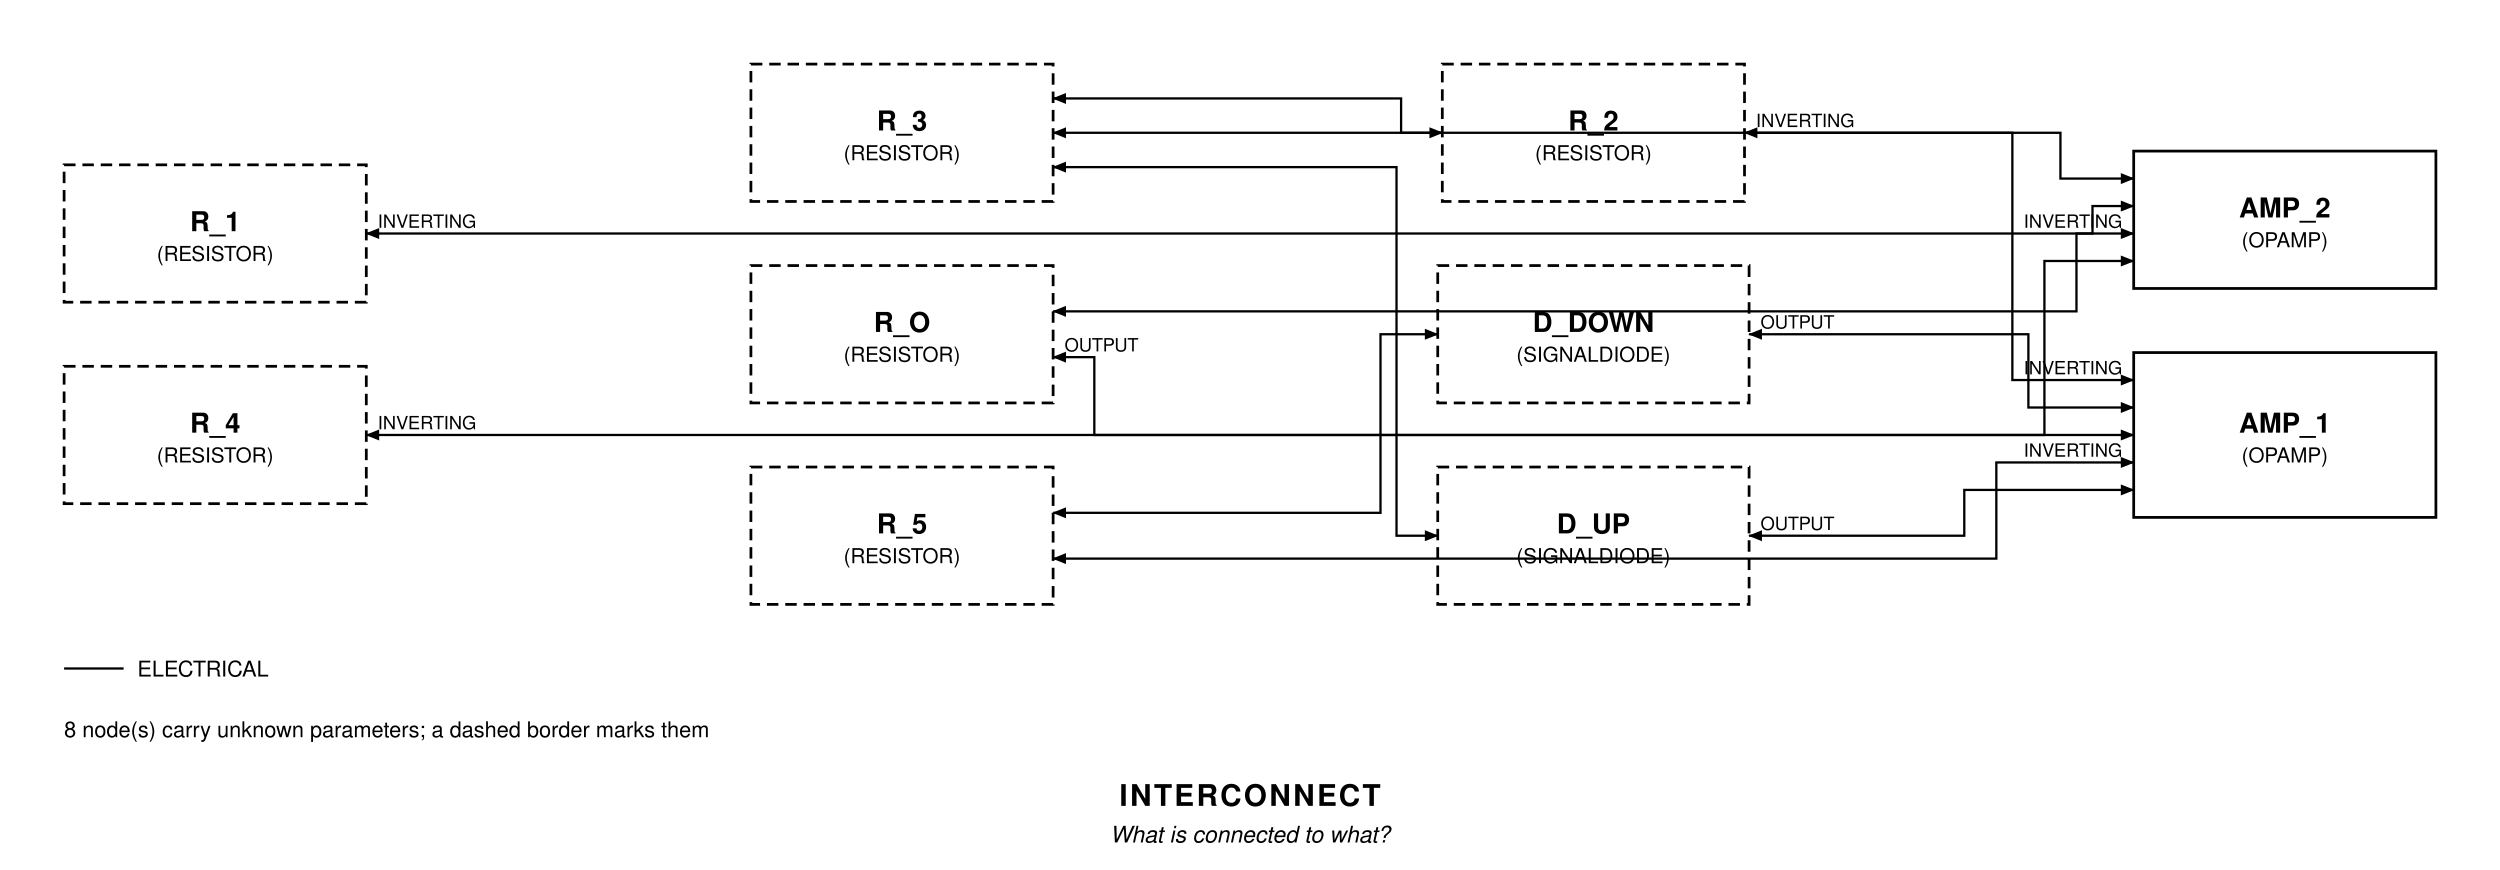
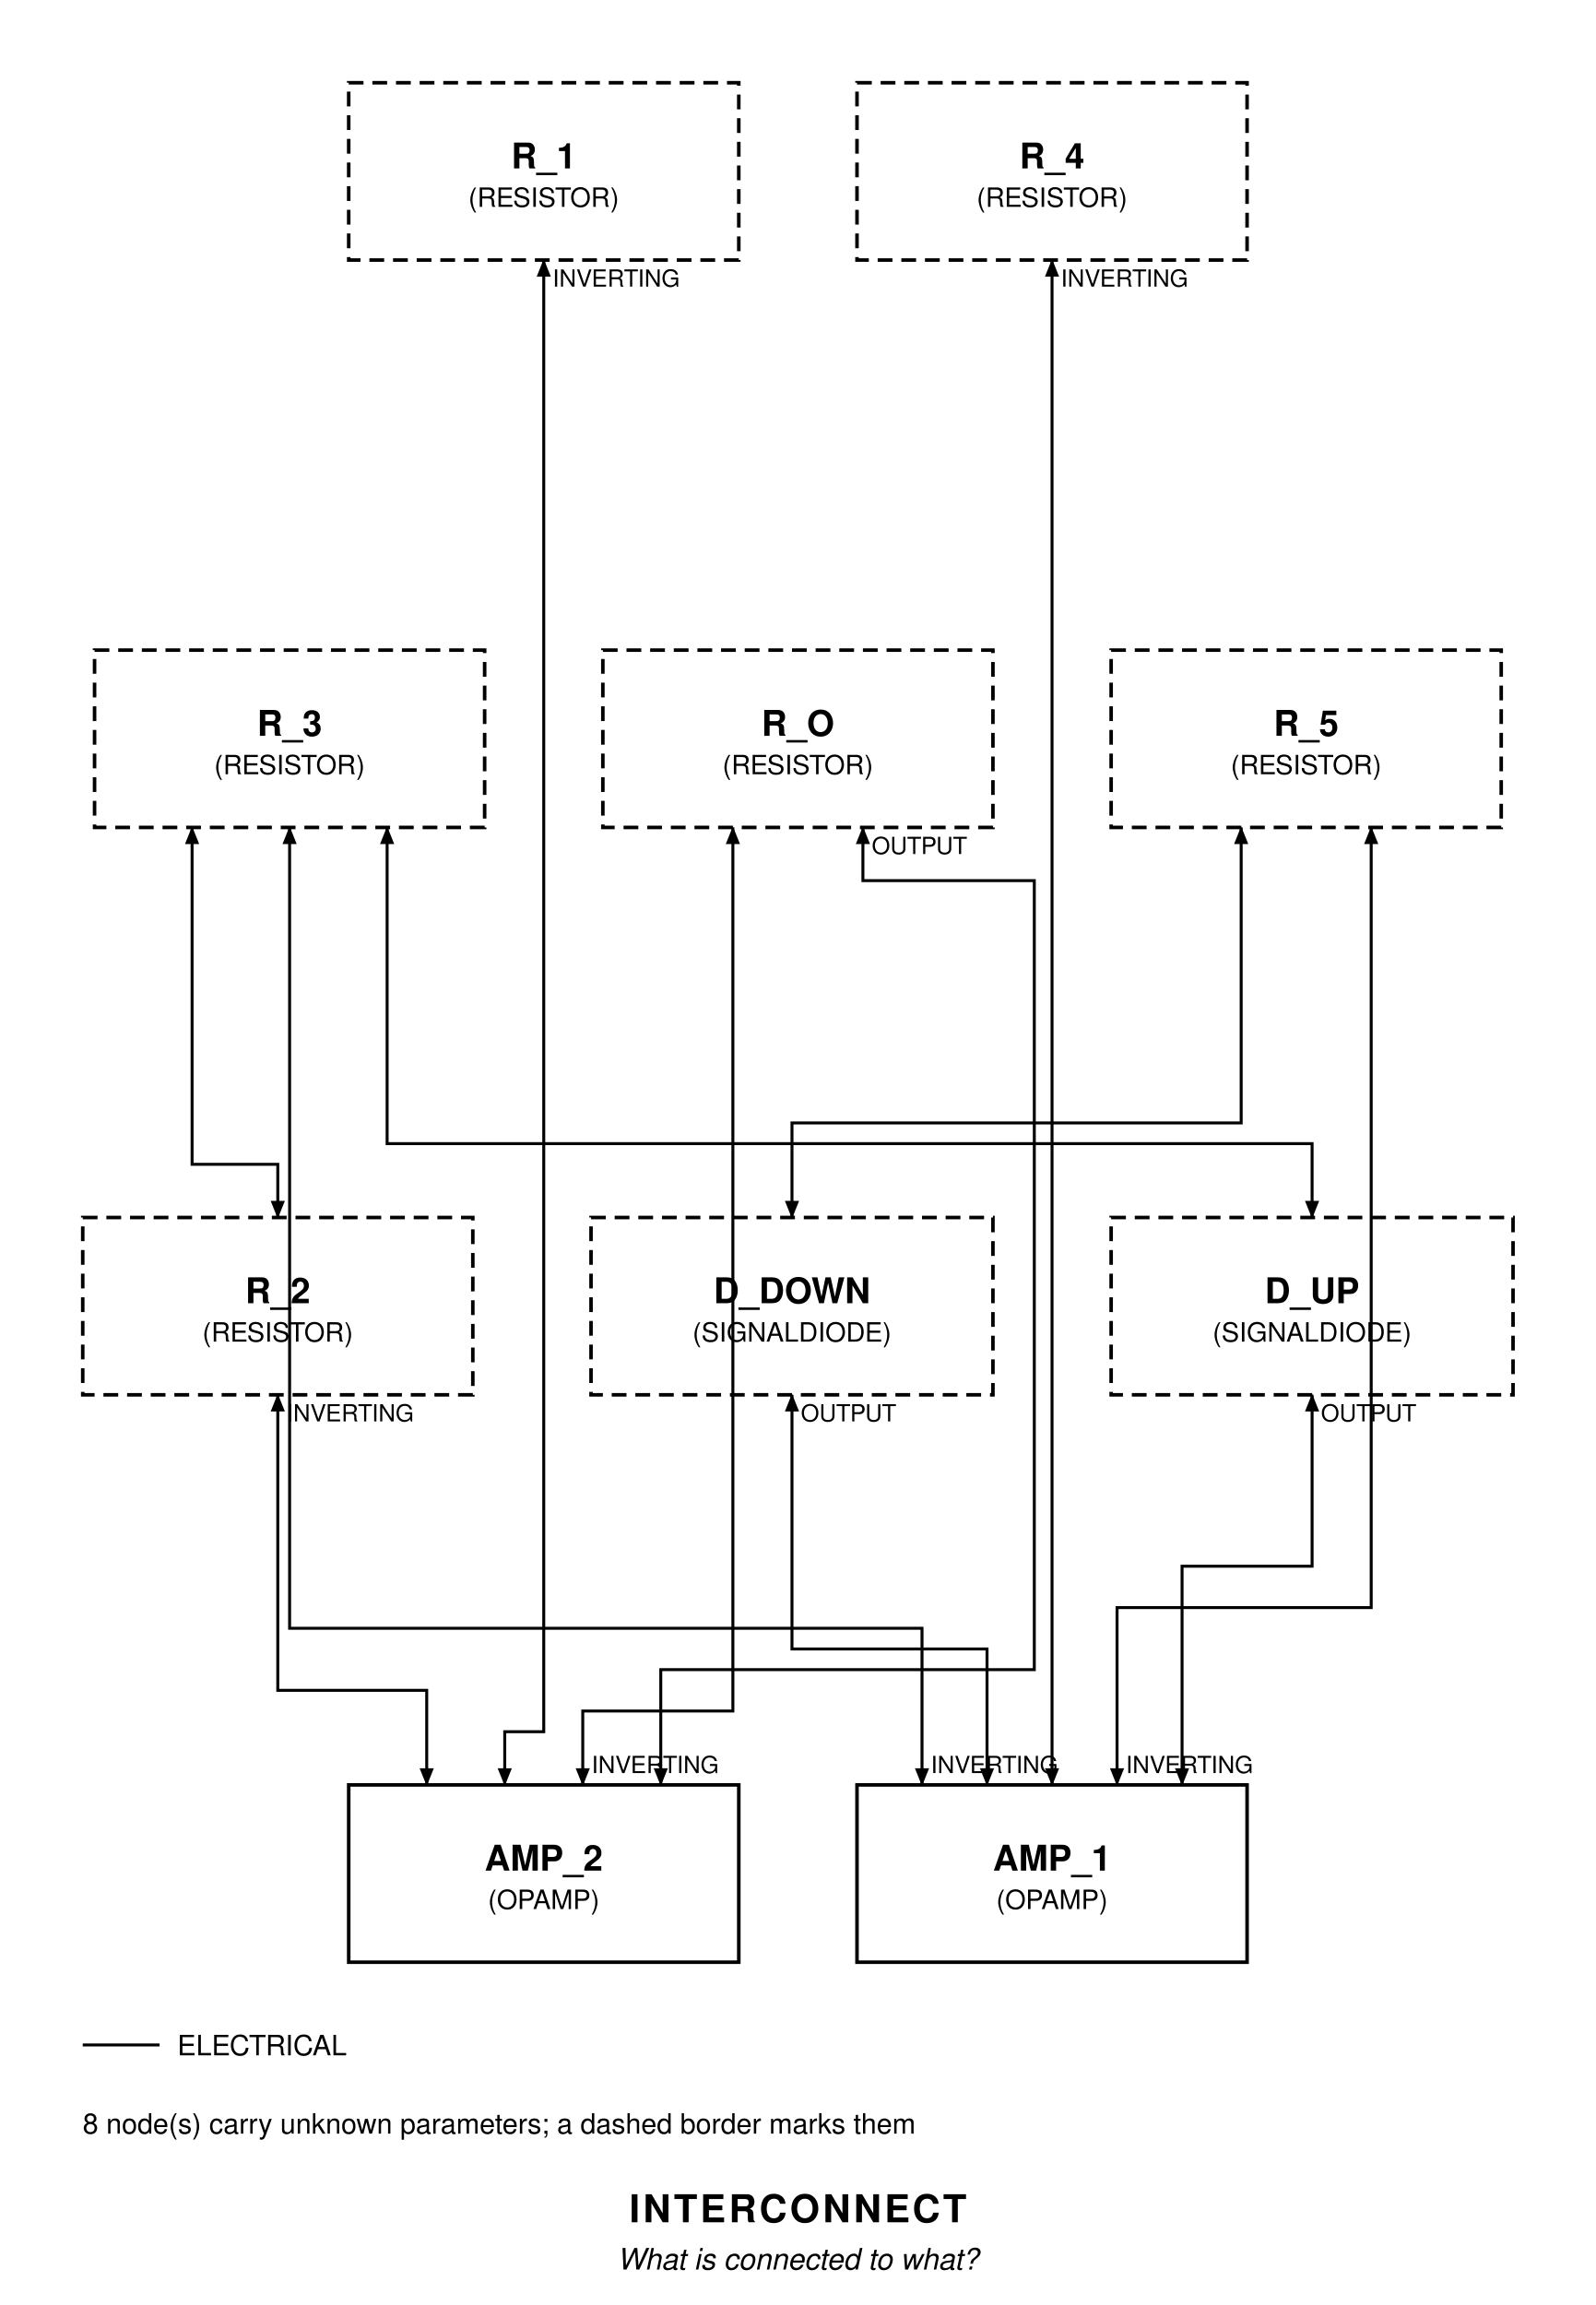
- <svg xmlns="http://www.w3.org/2000/svg" width="1092" height="380" viewBox="0 0 1092 380" font-family="Helvetica, Arial, sans-serif">
+ <svg xmlns="http://www.w3.org/2000/svg" width="540" height="780" viewBox="0 0 540 780" font-family="Helvetica, Arial, sans-serif">
  <defs>
    <marker id="arrow" viewBox="0 0 8 8" refX="7.5" refY="4" markerWidth="6" markerHeight="6" orient="auto-start-reverse">
      <path d="M0,0.8 L8,4 L0,7.2 Z" fill="#000000" />
    </marker>
  </defs>
-   <polyline points="160.0,102.0 914.0,102.0 914.0,90.0 932.0,90.0" fill="none" stroke="#000000" stroke-width="1" marker-start="url(#arrow)" marker-end="url(#arrow)" />
-   <polyline points="932.0,102.0 907.0,102.0 907.0,136.0 460.0,136.0" fill="none" stroke="#000000" stroke-width="1" marker-start="url(#arrow)" marker-end="url(#arrow)" />
-   <polyline points="762.0,58.0 900.0,58.0 900.0,78.0 932.0,78.0" fill="none" stroke="#000000" stroke-width="1" marker-start="url(#arrow)" marker-end="url(#arrow)" />
-   <polyline points="460.0,43.0 612.0,43.0 612.0,58.0 630.0,58.0" fill="none" stroke="#000000" stroke-width="1" marker-start="url(#arrow)" marker-end="url(#arrow)" />
-   <polyline points="460.0,73.0 610.0,73.0 610.0,234.0 628.0,234.0" fill="none" stroke="#000000" stroke-width="1" marker-start="url(#arrow)" marker-end="url(#arrow)" />
-   <polyline points="460.0,156.0 478.0,156.0 478.0,190.0 893.0,190.0 893.0,114.0 932.0,114.0" fill="none" stroke="#000000" stroke-width="1" marker-start="url(#arrow)" marker-end="url(#arrow)" />
-   <polyline points="764.0,146.0 886.0,146.0 886.0,178.0 932.0,178.0" fill="none" stroke="#000000" stroke-width="1" marker-start="url(#arrow)" marker-end="url(#arrow)" />
-   <polyline points="932.0,166.0 879.0,166.0 879.0,58.0 460.0,58.0" fill="none" stroke="#000000" stroke-width="1" marker-start="url(#arrow)" marker-end="url(#arrow)" />
-   <polyline points="932.0,202.0 872.0,202.0 872.0,244.0 460.0,244.0" fill="none" stroke="#000000" stroke-width="1" marker-start="url(#arrow)" marker-end="url(#arrow)" />
-   <polyline points="460.0,224.0 603.0,224.0 603.0,146.0 628.0,146.0" fill="none" stroke="#000000" stroke-width="1" marker-start="url(#arrow)" marker-end="url(#arrow)" />
-   <polyline points="160.0,190.0 865.0,190.0 865.0,190.0 932.0,190.0" fill="none" stroke="#000000" stroke-width="1" marker-start="url(#arrow)" marker-end="url(#arrow)" />
-   <polyline points="764.0,234.0 858.0,234.0 858.0,214.0 932.0,214.0" fill="none" stroke="#000000" stroke-width="1" marker-start="url(#arrow)" marker-end="url(#arrow)" />
+   <polyline points="184.0,88.0 184.0,586.0 170.8,586.0 170.8,604.0" fill="none" stroke="#000000" stroke-width="1" marker-start="url(#arrow)" marker-end="url(#arrow)" />
+   <polyline points="197.2,604.0 197.2,579.0 248.0,579.0 248.0,280.0" fill="none" stroke="#000000" stroke-width="1" marker-start="url(#arrow)" marker-end="url(#arrow)" />
+   <polyline points="94.0,472.0 94.0,572.0 144.4,572.0 144.4,604.0" fill="none" stroke="#000000" stroke-width="1" marker-start="url(#arrow)" marker-end="url(#arrow)" />
+   <polyline points="65.0,280.0 65.0,394.0 94.0,394.0 94.0,412.0" fill="none" stroke="#000000" stroke-width="1" marker-start="url(#arrow)" marker-end="url(#arrow)" />
+   <polyline points="131.0,280.0 131.0,387.0 444.0,387.0 444.0,412.0" fill="none" stroke="#000000" stroke-width="1" marker-start="url(#arrow)" marker-end="url(#arrow)" />
+   <polyline points="292.0,280.0 292.0,298.0 350.0,298.0 350.0,565.0 223.6,565.0 223.6,604.0" fill="none" stroke="#000000" stroke-width="1" marker-start="url(#arrow)" marker-end="url(#arrow)" />
+   <polyline points="268.0,472.0 268.0,558.0 334.0,558.0 334.0,604.0" fill="none" stroke="#000000" stroke-width="1" marker-start="url(#arrow)" marker-end="url(#arrow)" />
+   <polyline points="312.0,604.0 312.0,551.0 98.0,551.0 98.0,280.0" fill="none" stroke="#000000" stroke-width="1" marker-start="url(#arrow)" marker-end="url(#arrow)" />
+   <polyline points="378.0,604.0 378.0,544.0 464.0,544.0 464.0,280.0" fill="none" stroke="#000000" stroke-width="1" marker-start="url(#arrow)" marker-end="url(#arrow)" />
+   <polyline points="420.0,280.0 420.0,380.0 268.0,380.0 268.0,412.0" fill="none" stroke="#000000" stroke-width="1" marker-start="url(#arrow)" marker-end="url(#arrow)" />
+   <polyline points="356.0,88.0 356.0,537.0 356.0,537.0 356.0,604.0" fill="none" stroke="#000000" stroke-width="1" marker-start="url(#arrow)" marker-end="url(#arrow)" />
+   <polyline points="444.0,472.0 444.0,530.0 400.0,530.0 400.0,604.0" fill="none" stroke="#000000" stroke-width="1" marker-start="url(#arrow)" marker-end="url(#arrow)" />
  <g>
-     <rect x="28" y="72" width="132" height="60" fill="none" stroke="#000000" stroke-width="1.2" stroke-dasharray="5 3" />
-     <text x="94" y="101.0" text-anchor="middle" font-size="12" font-weight="bold" fill="#000000">R_1</text>
-     <text x="94" y="114.0" text-anchor="middle" font-size="9" fill="#000000">(RESISTOR)</text>
+     <rect x="118" y="28" width="132" height="60" fill="none" stroke="#000000" stroke-width="1.2" stroke-dasharray="5 3" />
+     <text x="184" y="57.0" text-anchor="middle" font-size="12" font-weight="bold" fill="#000000">R_1</text>
+     <text x="184" y="70.0" text-anchor="middle" font-size="9" fill="#000000">(RESISTOR)</text>
  </g>
  <g>
-     <rect x="932" y="66" width="132" height="60" fill="none" stroke="#000000" stroke-width="1.2" />
-     <text x="998" y="95.0" text-anchor="middle" font-size="12" font-weight="bold" fill="#000000">AMP_2</text>
-     <text x="998" y="108.0" text-anchor="middle" font-size="9" fill="#000000">(OPAMP)</text>
+     <rect x="118" y="604" width="132" height="60" fill="none" stroke="#000000" stroke-width="1.2" />
+     <text x="184" y="633.0" text-anchor="middle" font-size="12" font-weight="bold" fill="#000000">AMP_2</text>
+     <text x="184" y="646.0" text-anchor="middle" font-size="9" fill="#000000">(OPAMP)</text>
  </g>
  <g>
-     <rect x="630" y="28" width="132" height="60" fill="none" stroke="#000000" stroke-width="1.2" stroke-dasharray="5 3" />
-     <text x="696" y="57.0" text-anchor="middle" font-size="12" font-weight="bold" fill="#000000">R_2</text>
-     <text x="696" y="70.0" text-anchor="middle" font-size="9" fill="#000000">(RESISTOR)</text>
+     <rect x="28" y="412" width="132" height="60" fill="none" stroke="#000000" stroke-width="1.2" stroke-dasharray="5 3" />
+     <text x="94" y="441.0" text-anchor="middle" font-size="12" font-weight="bold" fill="#000000">R_2</text>
+     <text x="94" y="454.0" text-anchor="middle" font-size="9" fill="#000000">(RESISTOR)</text>
  </g>
  <g>
-     <rect x="328" y="28" width="132" height="60" fill="none" stroke="#000000" stroke-width="1.2" stroke-dasharray="5 3" />
-     <text x="394" y="57.0" text-anchor="middle" font-size="12" font-weight="bold" fill="#000000">R_3</text>
-     <text x="394" y="70.0" text-anchor="middle" font-size="9" fill="#000000">(RESISTOR)</text>
+     <rect x="32" y="220" width="132" height="60" fill="none" stroke="#000000" stroke-width="1.2" stroke-dasharray="5 3" />
+     <text x="98" y="249.0" text-anchor="middle" font-size="12" font-weight="bold" fill="#000000">R_3</text>
+     <text x="98" y="262.0" text-anchor="middle" font-size="9" fill="#000000">(RESISTOR)</text>
  </g>
  <g>
-     <rect x="328" y="116" width="132" height="60" fill="none" stroke="#000000" stroke-width="1.2" stroke-dasharray="5 3" />
-     <text x="394" y="145.0" text-anchor="middle" font-size="12" font-weight="bold" fill="#000000">R_O</text>
-     <text x="394" y="158.0" text-anchor="middle" font-size="9" fill="#000000">(RESISTOR)</text>
+     <rect x="204" y="220" width="132" height="60" fill="none" stroke="#000000" stroke-width="1.2" stroke-dasharray="5 3" />
+     <text x="270" y="249.0" text-anchor="middle" font-size="12" font-weight="bold" fill="#000000">R_O</text>
+     <text x="270" y="262.0" text-anchor="middle" font-size="9" fill="#000000">(RESISTOR)</text>
  </g>
  <g>
-     <rect x="628" y="116" width="136" height="60" fill="none" stroke="#000000" stroke-width="1.2" stroke-dasharray="5 3" />
-     <text x="696" y="145.0" text-anchor="middle" font-size="12" font-weight="bold" fill="#000000">D_DOWN</text>
-     <text x="696" y="158.0" text-anchor="middle" font-size="9" fill="#000000">(SIGNALDIODE)</text>
+     <rect x="200" y="412" width="136" height="60" fill="none" stroke="#000000" stroke-width="1.2" stroke-dasharray="5 3" />
+     <text x="268" y="441.0" text-anchor="middle" font-size="12" font-weight="bold" fill="#000000">D_DOWN</text>
+     <text x="268" y="454.0" text-anchor="middle" font-size="9" fill="#000000">(SIGNALDIODE)</text>
  </g>
  <g>
-     <rect x="932" y="154" width="132" height="72" fill="none" stroke="#000000" stroke-width="1.2" />
-     <text x="998" y="189.0" text-anchor="middle" font-size="12" font-weight="bold" fill="#000000">AMP_1</text>
-     <text x="998" y="202.0" text-anchor="middle" font-size="9" fill="#000000">(OPAMP)</text>
+     <rect x="290" y="604" width="132" height="60" fill="none" stroke="#000000" stroke-width="1.2" />
+     <text x="356" y="633.0" text-anchor="middle" font-size="12" font-weight="bold" fill="#000000">AMP_1</text>
+     <text x="356" y="646.0" text-anchor="middle" font-size="9" fill="#000000">(OPAMP)</text>
  </g>
  <g>
-     <rect x="328" y="204" width="132" height="60" fill="none" stroke="#000000" stroke-width="1.2" stroke-dasharray="5 3" />
-     <text x="394" y="233.0" text-anchor="middle" font-size="12" font-weight="bold" fill="#000000">R_5</text>
-     <text x="394" y="246.0" text-anchor="middle" font-size="9" fill="#000000">(RESISTOR)</text>
+     <rect x="376" y="220" width="132" height="60" fill="none" stroke="#000000" stroke-width="1.2" stroke-dasharray="5 3" />
+     <text x="442" y="249.0" text-anchor="middle" font-size="12" font-weight="bold" fill="#000000">R_5</text>
+     <text x="442" y="262.0" text-anchor="middle" font-size="9" fill="#000000">(RESISTOR)</text>
  </g>
  <g>
-     <rect x="28" y="160" width="132" height="60" fill="none" stroke="#000000" stroke-width="1.2" stroke-dasharray="5 3" />
-     <text x="94" y="189.0" text-anchor="middle" font-size="12" font-weight="bold" fill="#000000">R_4</text>
-     <text x="94" y="202.0" text-anchor="middle" font-size="9" fill="#000000">(RESISTOR)</text>
+     <rect x="290" y="28" width="132" height="60" fill="none" stroke="#000000" stroke-width="1.2" stroke-dasharray="5 3" />
+     <text x="356" y="57.0" text-anchor="middle" font-size="12" font-weight="bold" fill="#000000">R_4</text>
+     <text x="356" y="70.0" text-anchor="middle" font-size="9" fill="#000000">(RESISTOR)</text>
  </g>
  <g>
-     <rect x="628" y="204" width="136" height="60" fill="none" stroke="#000000" stroke-width="1.2" stroke-dasharray="5 3" />
-     <text x="696" y="233.0" text-anchor="middle" font-size="12" font-weight="bold" fill="#000000">D_UP</text>
-     <text x="696" y="246.0" text-anchor="middle" font-size="9" fill="#000000">(SIGNALDIODE)</text>
+     <rect x="376" y="412" width="136" height="60" fill="none" stroke="#000000" stroke-width="1.2" stroke-dasharray="5 3" />
+     <text x="444" y="441.0" text-anchor="middle" font-size="12" font-weight="bold" fill="#000000">D_UP</text>
+     <text x="444" y="454.0" text-anchor="middle" font-size="9" fill="#000000">(SIGNALDIODE)</text>
  </g>
-   <text x="165.0" y="99.5" text-anchor="start" font-size="8" fill="#000000">INVERTING</text>
-   <text x="927.0" y="99.5" text-anchor="end" font-size="8" fill="#000000">INVERTING</text>
-   <text x="767.0" y="55.5" text-anchor="start" font-size="8" fill="#000000">INVERTING</text>
-   <text x="465.0" y="153.5" text-anchor="start" font-size="8" fill="#000000">OUTPUT</text>
-   <text x="769.0" y="143.5" text-anchor="start" font-size="8" fill="#000000">OUTPUT</text>
-   <text x="927.0" y="163.5" text-anchor="end" font-size="8" fill="#000000">INVERTING</text>
-   <text x="927.0" y="199.5" text-anchor="end" font-size="8" fill="#000000">INVERTING</text>
-   <text x="165.0" y="187.5" text-anchor="start" font-size="8" fill="#000000">INVERTING</text>
-   <text x="769.0" y="231.5" text-anchor="start" font-size="8" fill="#000000">OUTPUT</text>
-   <line x1="28" y1="292" x2="54" y2="292" stroke="#000000" stroke-width="1" />
-   <text x="60" y="295.5" font-size="9.5" fill="#000000">ELECTRICAL</text>
-   <text x="28" y="322" font-size="9.5" fill="#000000">8 node(s) carry unknown parameters; a dashed border marks them</text>
-   <text x="546.0" y="352" text-anchor="middle" font-size="13" font-weight="bold" letter-spacing="0.08em" fill="#000000">INTERCONNECT</text>
-   <text x="546.0" y="368" text-anchor="middle" font-size="10" font-style="italic" fill="#000000">What is connected to what?</text>
+   <text x="187.0" y="97.0" text-anchor="start" font-size="8" fill="#000000">INVERTING</text>
+   <text x="200.2" y="600.0" text-anchor="start" font-size="8" fill="#000000">INVERTING</text>
+   <text x="97.0" y="481.0" text-anchor="start" font-size="8" fill="#000000">INVERTING</text>
+   <text x="295.0" y="289.0" text-anchor="start" font-size="8" fill="#000000">OUTPUT</text>
+   <text x="271.0" y="481.0" text-anchor="start" font-size="8" fill="#000000">OUTPUT</text>
+   <text x="315.0" y="600.0" text-anchor="start" font-size="8" fill="#000000">INVERTING</text>
+   <text x="381.0" y="600.0" text-anchor="start" font-size="8" fill="#000000">INVERTING</text>
+   <text x="359.0" y="97.0" text-anchor="start" font-size="8" fill="#000000">INVERTING</text>
+   <text x="447.0" y="481.0" text-anchor="start" font-size="8" fill="#000000">OUTPUT</text>
+   <line x1="28" y1="692" x2="54" y2="692" stroke="#000000" stroke-width="1" />
+   <text x="60" y="695.5" font-size="9.5" fill="#000000">ELECTRICAL</text>
+   <text x="28" y="722" font-size="9.5" fill="#000000">8 node(s) carry unknown parameters; a dashed border marks them</text>
+   <text x="270.0" y="752" text-anchor="middle" font-size="13" font-weight="bold" letter-spacing="0.08em" fill="#000000">INTERCONNECT</text>
+   <text x="270.0" y="768" text-anchor="middle" font-size="10" font-style="italic" fill="#000000">What is connected to what?</text>
</svg>
